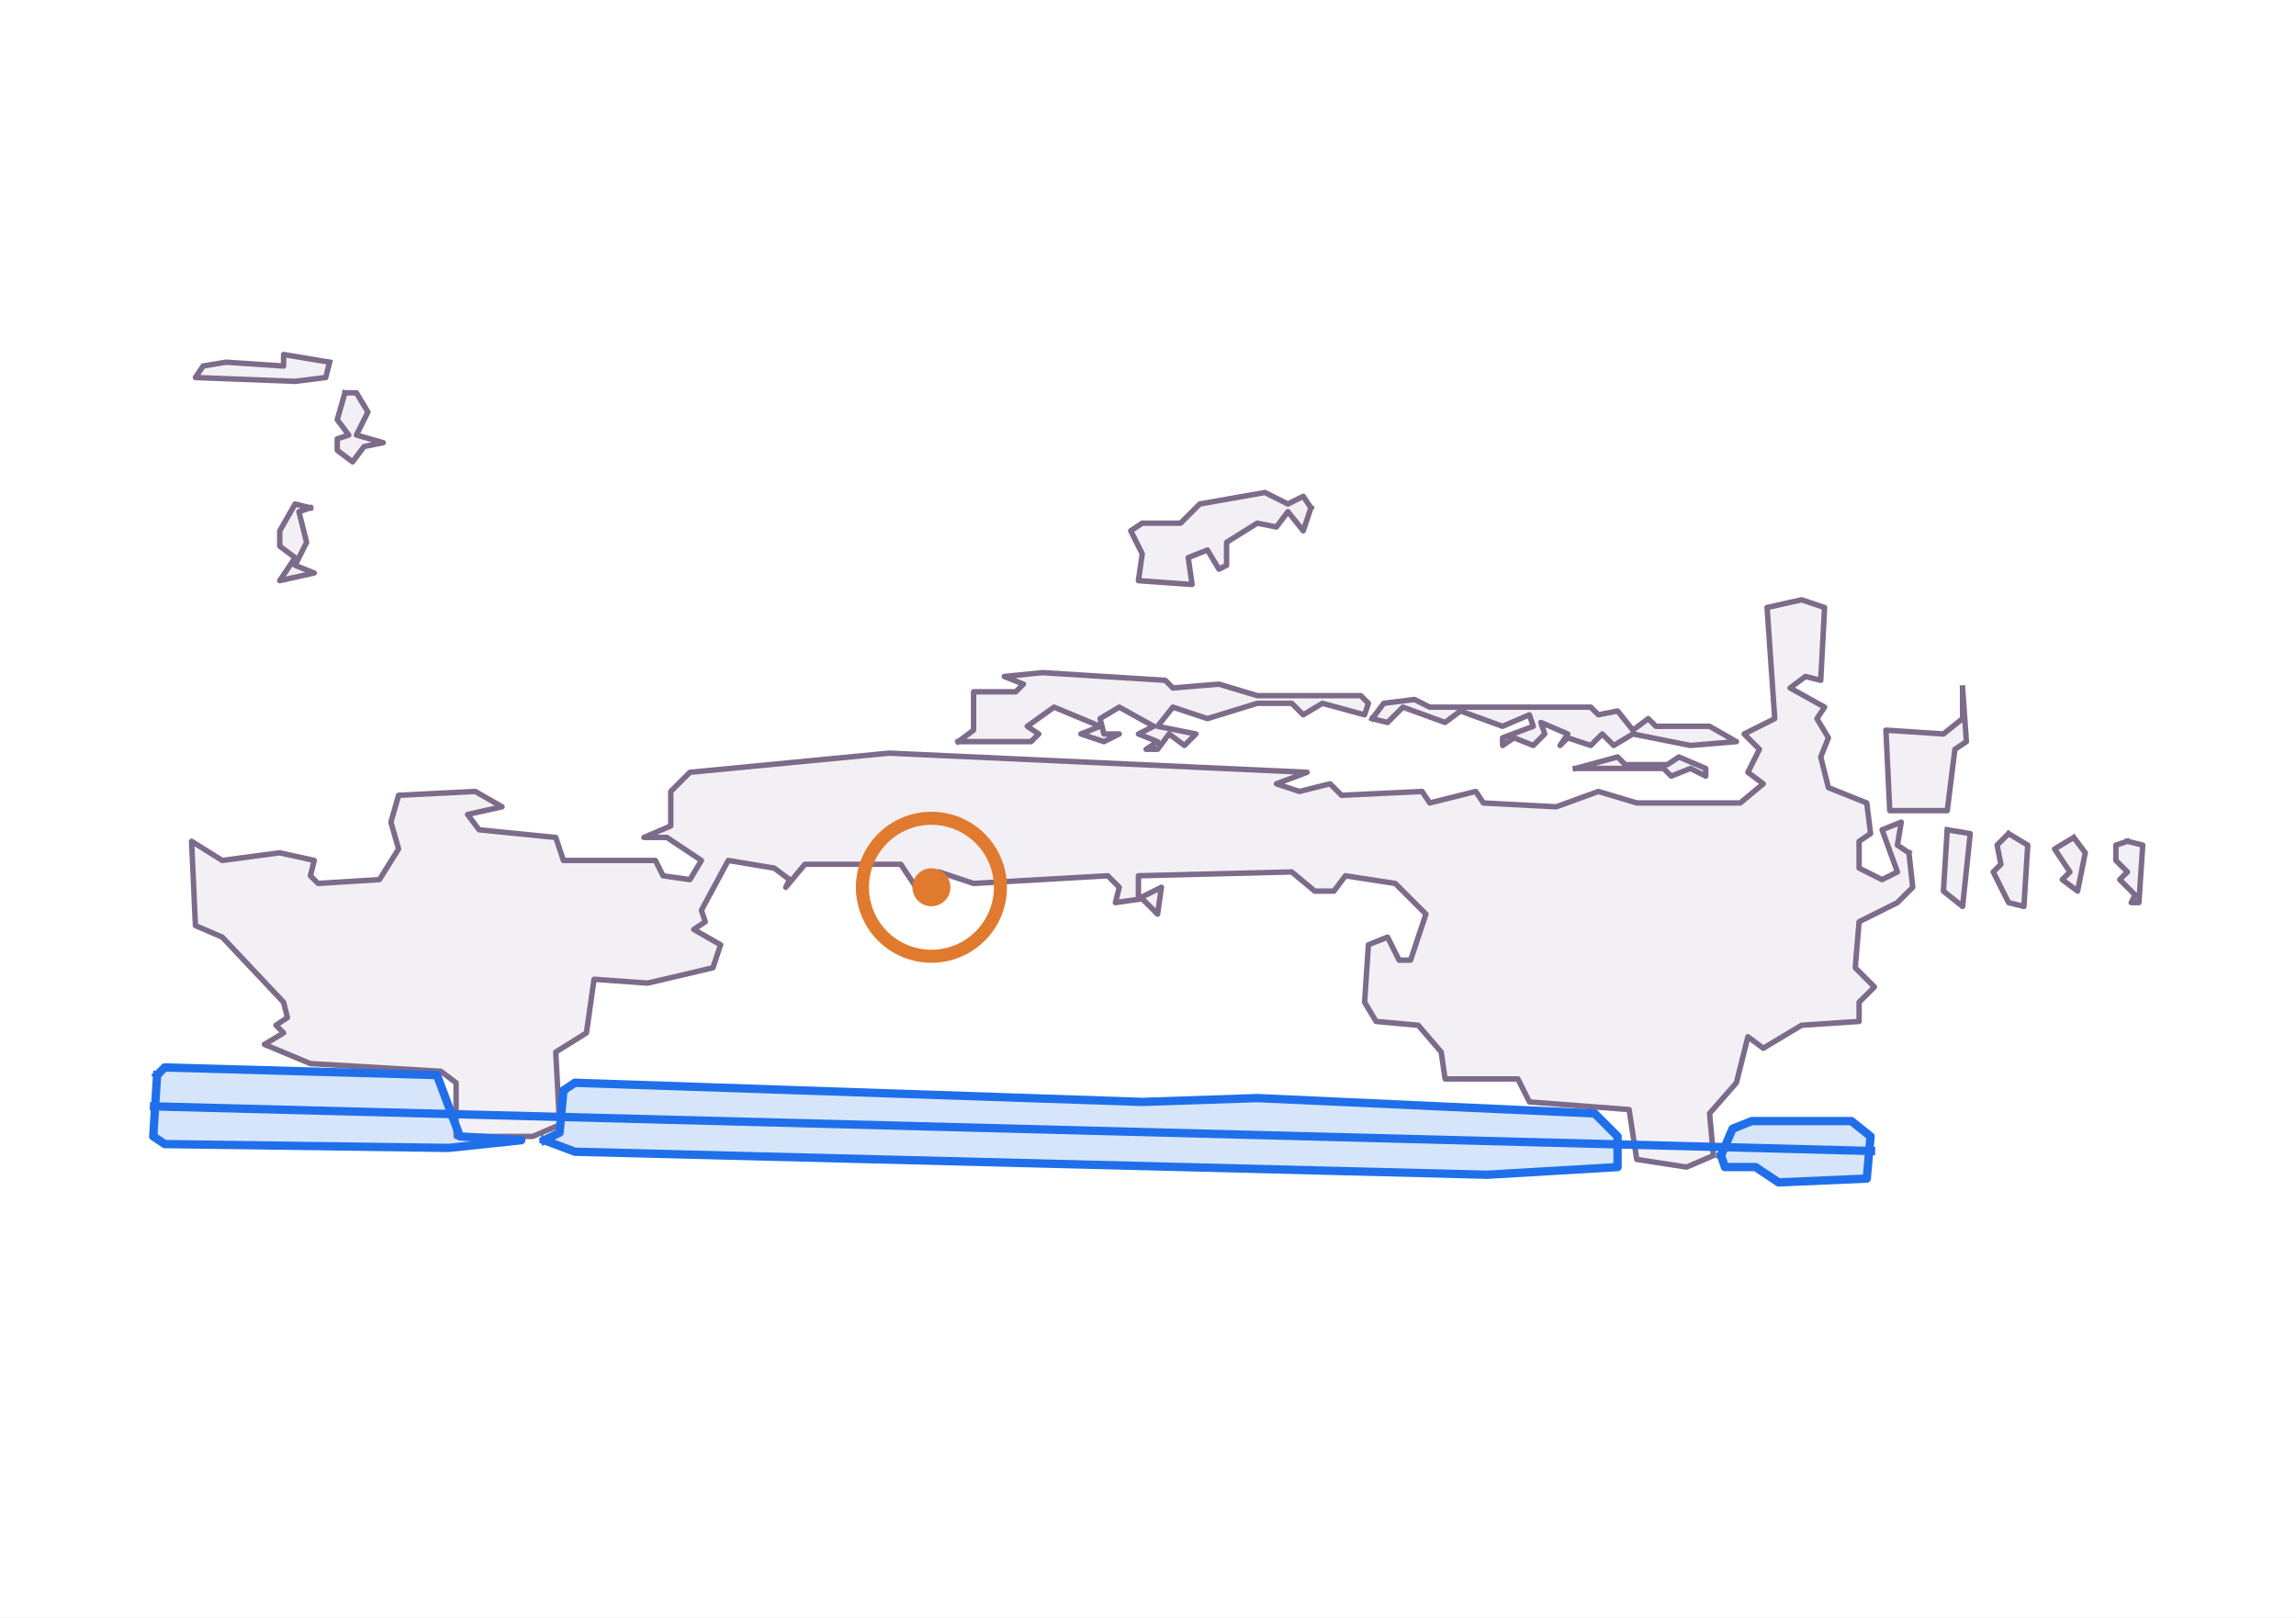
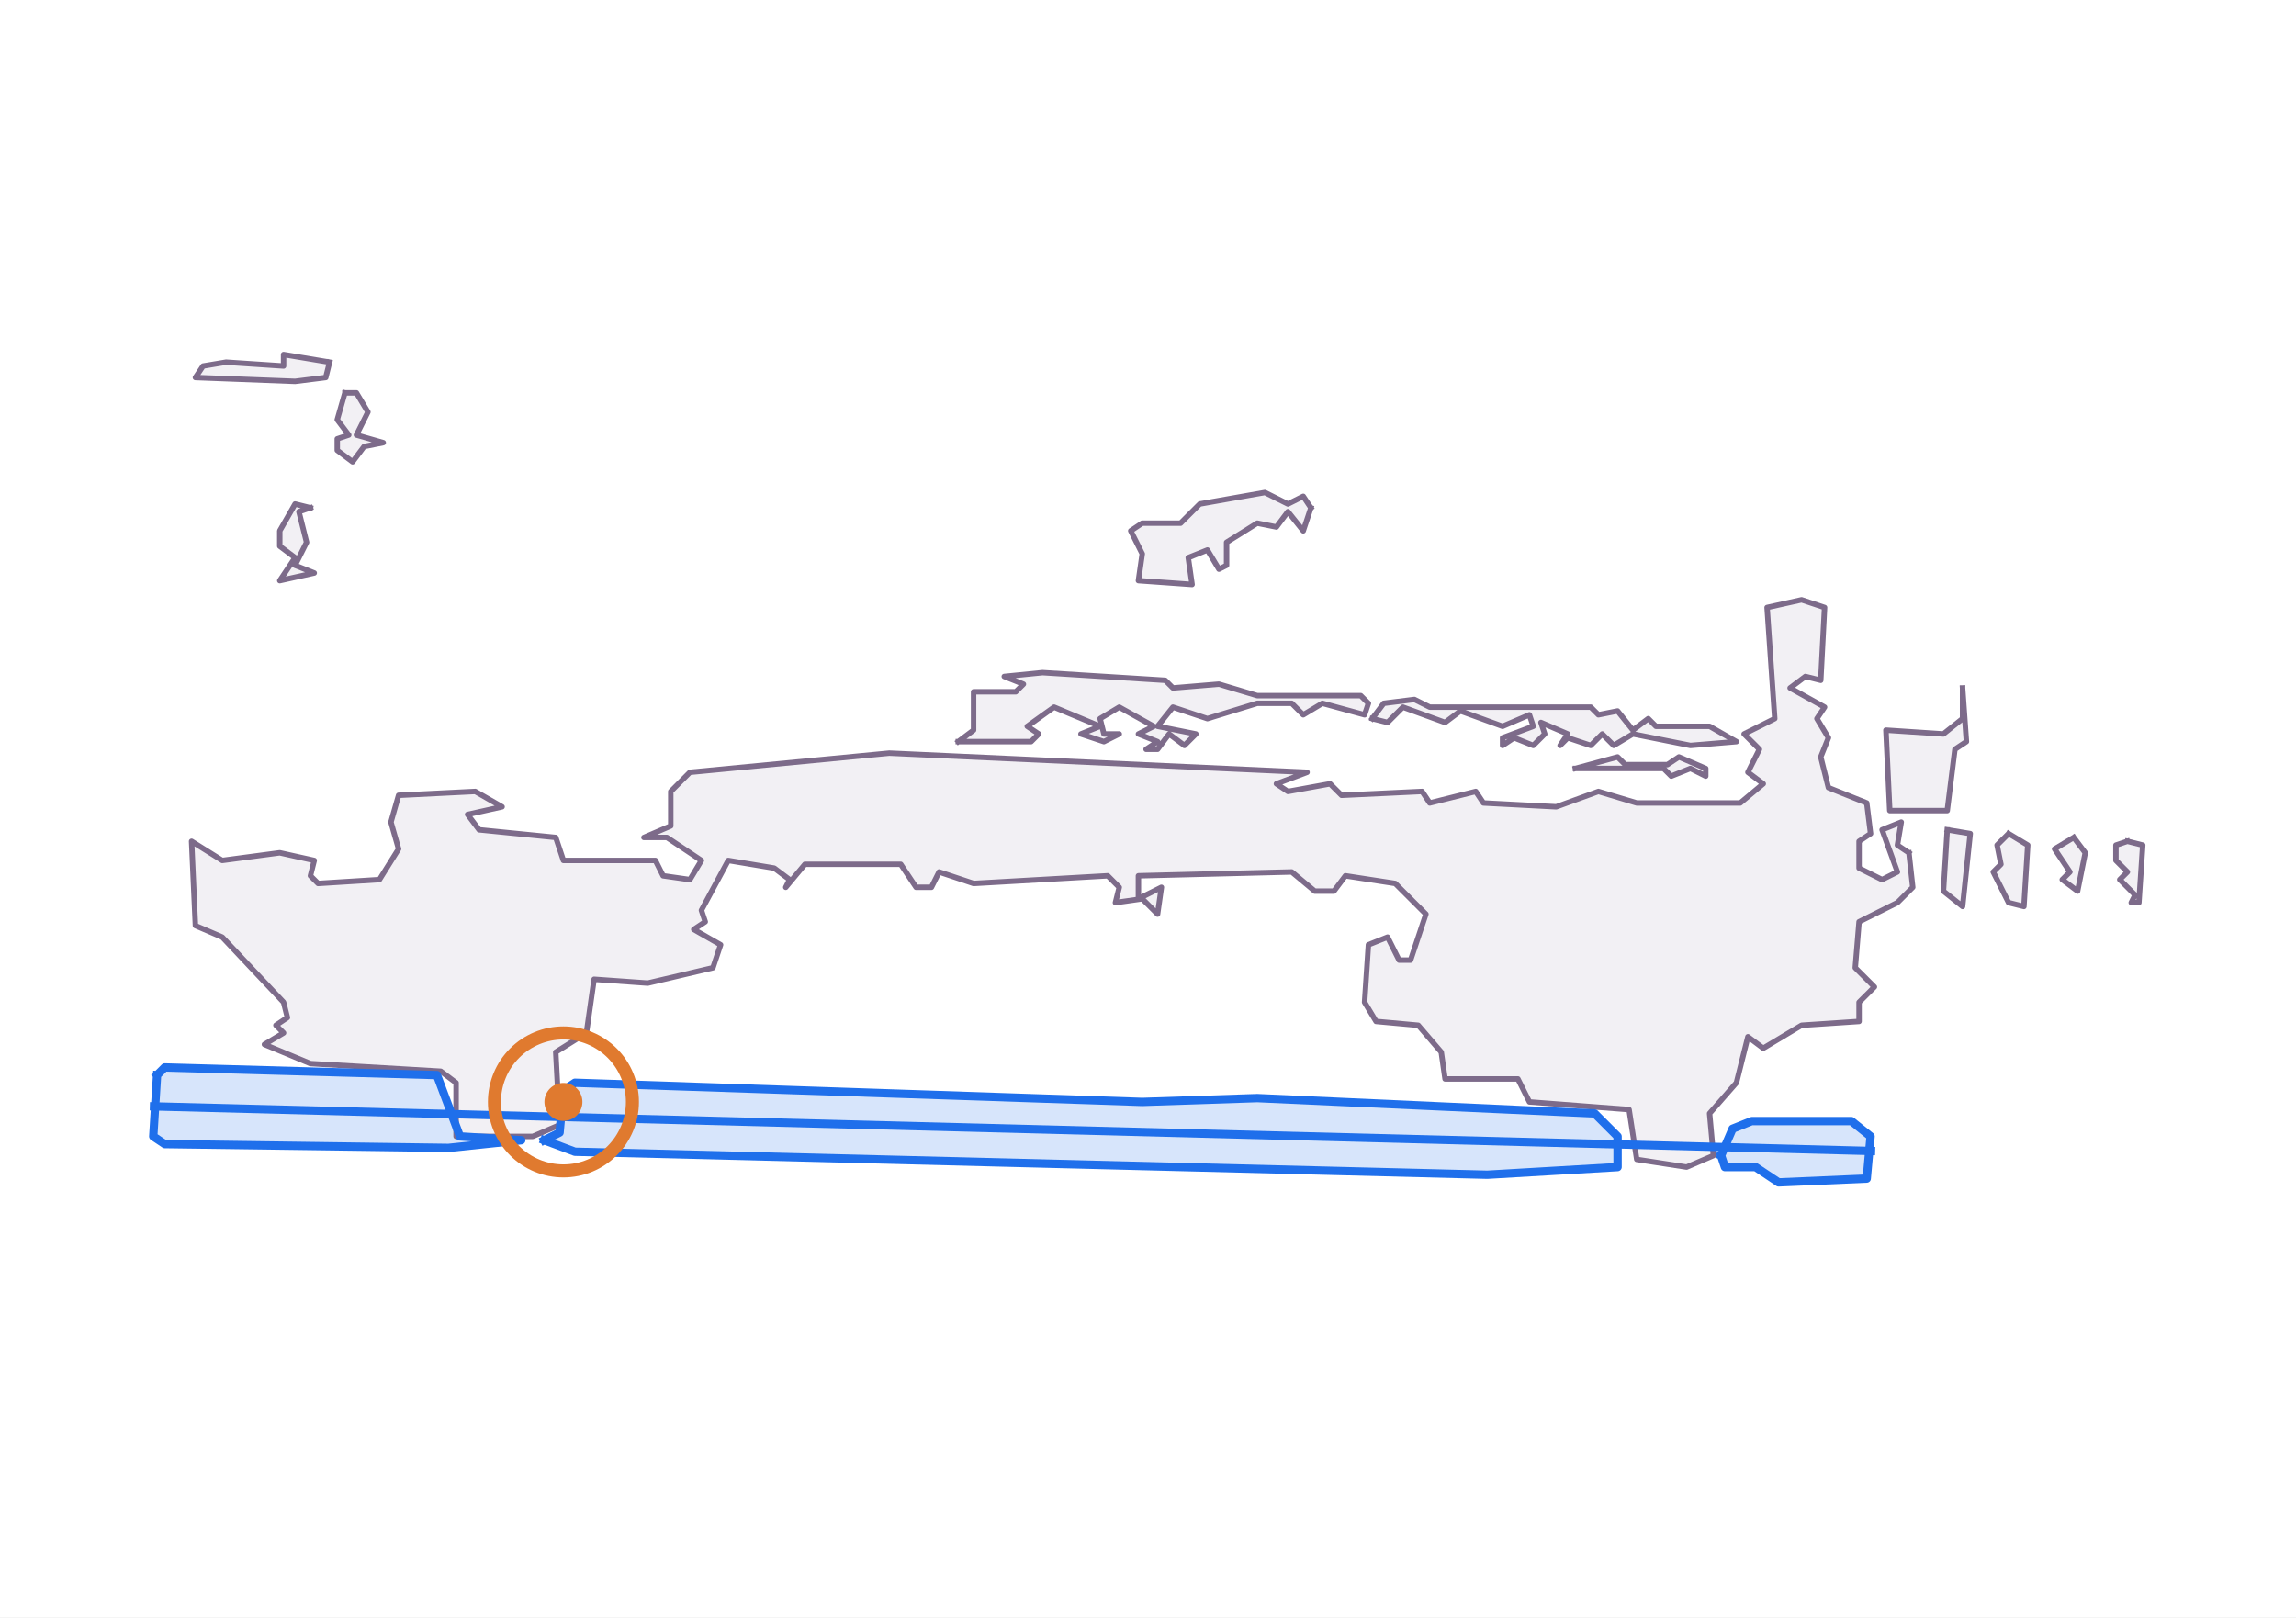
<svg xmlns="http://www.w3.org/2000/svg" xmlns:xlink="http://www.w3.org/1999/xlink" width="316.8pt" height="223.2pt" viewBox="0 0 316.8 223.2" version="1.1">
  <defs>
    <style type="text/css">*{stroke-linejoin: round; stroke-linecap: butt}</style>
  </defs>
  <g id="figure_1">
    <g id="patch_1">
      <path d="M 0 223.2  L 316.8 223.2  L 316.8 0  L 0 0  z " style="fill: #ffffff" />
    </g>
    <g id="axes_1">
      <g id="patch_2">
-         <path d="M 293.539 116.096  L 291.952 116.625  L 291.952 118.74  L 293.539 120.327  L 292.481 121.385  L 294.596 123.501  L 294.068 124.558  L 295.125 124.558  L 295.654 116.625  z " clip-path="url(#pd8a7ab86b4)" style="fill: #7d6b8a; opacity: 0.1" />
+         <path d="M 293.539 116.096  L 291.952 116.625  L 291.952 118.74  L 293.539 120.327  L 292.481 121.385  L 294.596 123.501  L 294.068 124.558  L 295.125 124.558  L 295.654 116.625  z " clip-path="url(#p46eadb1107)" style="fill: #7d6b8a; opacity: 0.1" />
      </g>
      <g id="patch_3">
-         <path d="M 286.134 115.567  L 283.489 117.154  L 285.605 120.327  L 284.547 121.385  L 286.663 122.972  L 287.721 117.683  z " clip-path="url(#pd8a7ab86b4)" style="fill: #7d6b8a; opacity: 0.1" />
+         <path d="M 286.134 115.567  L 283.489 117.154  L 285.605 120.327  L 284.547 121.385  L 286.663 122.972  L 287.721 117.683  z " clip-path="url(#p46eadb1107)" style="fill: #7d6b8a; opacity: 0.1" />
      </g>
      <g id="patch_4">
-         <path d="M 277.142 115.038  L 275.555 116.625  L 276.084 119.269  L 275.026 120.327  L 277.142 124.558  L 279.258 125.087  L 279.787 116.625  z " clip-path="url(#pd8a7ab86b4)" style="fill: #7d6b8a; opacity: 0.1" />
+         <path d="M 277.142 115.038  L 275.555 116.625  L 276.084 119.269  L 275.026 120.327  L 277.142 124.558  L 279.258 125.087  L 279.787 116.625  z " clip-path="url(#p46eadb1107)" style="fill: #7d6b8a; opacity: 0.1" />
      </g>
      <g id="patch_5">
-         <path d="M 268.679 114.509  L 268.151 122.972  L 270.795 125.087  L 271.853 115.038  z " clip-path="url(#pd8a7ab86b4)" style="fill: #7d6b8a; opacity: 0.1" />
+         <path d="M 268.679 114.509  L 268.151 122.972  L 270.795 125.087  L 271.853 115.038  z " clip-path="url(#p46eadb1107)" style="fill: #7d6b8a; opacity: 0.1" />
      </g>
      <g id="patch_6">
-         <path d="M 217.374 106.046  L 229.54 106.046  L 230.597 107.104  L 233.242 106.046  L 235.358 107.104  L 235.358 106.046  L 231.655 104.46  L 230.068 105.517  L 224.25 105.517  L 223.192 104.46  z " clip-path="url(#pd8a7ab86b4)" style="fill: #7d6b8a; opacity: 0.1" />
+         <path d="M 217.374 106.046  L 229.54 106.046  L 230.597 107.104  L 233.242 106.046  L 235.358 107.104  L 235.358 106.046  L 231.655 104.46  L 230.068 105.517  L 224.25 105.517  L 223.192 104.46  z " clip-path="url(#p46eadb1107)" style="fill: #7d6b8a; opacity: 0.1" />
      </g>
      <g id="patch_7">
-         <path d="M 189.342 99.17  L 191.457 99.699  L 193.573 97.584  L 199.391 99.699  L 201.507 98.113  L 207.325 100.228  L 211.027 98.642  L 211.556 100.228  L 207.325 101.815  L 207.325 102.873  L 208.912 101.815  L 211.556 102.873  L 213.143 101.286  L 212.614 99.699  L 216.317 101.286  L 215.259 102.873  L 216.317 101.815  L 219.49 102.873  L 221.077 101.286  L 222.664 102.873  L 225.308 101.286  L 233.242 102.873  L 239.589 102.344  L 235.887 100.228  L 228.482 100.228  L 227.424 99.17  L 225.308 100.757  L 223.192 98.113  L 220.548 98.642  L 219.49 97.584  L 197.275 97.584  L 195.16 96.526  L 190.928 97.055  z " clip-path="url(#pd8a7ab86b4)" style="fill: #7d6b8a; opacity: 0.1" />
+         <path d="M 189.342 99.17  L 191.457 99.699  L 193.573 97.584  L 199.391 99.699  L 201.507 98.113  L 207.325 100.228  L 211.027 98.642  L 211.556 100.228  L 207.325 101.815  L 207.325 102.873  L 208.912 101.815  L 211.556 102.873  L 213.143 101.286  L 212.614 99.699  L 216.317 101.286  L 215.259 102.873  L 216.317 101.815  L 219.49 102.873  L 221.077 101.286  L 222.664 102.873  L 225.308 101.286  L 233.242 102.873  L 239.589 102.344  L 235.887 100.228  L 228.482 100.228  L 227.424 99.17  L 225.308 100.757  L 223.192 98.113  L 220.548 98.642  L 219.49 97.584  L 197.275 97.584  L 195.16 96.526  L 190.928 97.055  z " clip-path="url(#p46eadb1107)" style="fill: #7d6b8a; opacity: 0.1" />
      </g>
      <g id="patch_8">
-         <path d="M 270.795 94.939  L 270.795 99.17  L 268.151 101.286  L 260.217 100.757  L 260.746 111.864  L 268.679 111.864  L 269.737 103.402  L 271.324 102.344  z " clip-path="url(#pd8a7ab86b4)" style="fill: #7d6b8a; opacity: 0.1" />
+         <path d="M 270.795 94.939  L 270.795 99.17  L 268.151 101.286  L 260.217 100.757  L 260.746 111.864  L 268.679 111.864  L 269.737 103.402  L 271.324 102.344  z " clip-path="url(#p46eadb1107)" style="fill: #7d6b8a; opacity: 0.1" />
      </g>
      <g id="patch_9">
-         <path d="M 132.219 102.344  L 142.268 102.344  L 143.326 101.286  L 141.739 100.228  L 145.442 97.584  L 151.789 100.228  L 149.144 101.286  L 152.317 102.344  L 154.433 101.286  L 152.317 101.286  L 151.789 99.17  L 154.433 97.584  L 159.193 100.228  L 157.078 101.286  L 159.722 102.344  L 158.136 103.402  L 159.722 103.402  L 161.309 101.286  L 163.425 102.873  L 165.011 101.286  L 159.722 100.228  L 161.838 97.584  L 166.598 99.17  L 173.474 97.055  L 178.234 97.055  L 179.821 98.642  L 182.466 97.055  L 188.284 98.642  L 188.813 97.055  L 187.755 95.997  L 173.474 95.997  L 168.185 94.41  L 161.838 94.939  L 160.78 93.881  L 143.855 92.823  L 138.566 93.352  L 141.21 94.41  L 140.152 95.468  L 134.334 95.468  L 134.334 100.757  z " clip-path="url(#pd8a7ab86b4)" style="fill: #7d6b8a; opacity: 0.1" />
+         <path d="M 132.219 102.344  L 142.268 102.344  L 143.326 101.286  L 141.739 100.228  L 145.442 97.584  L 151.789 100.228  L 149.144 101.286  L 152.317 102.344  L 154.433 101.286  L 152.317 101.286  L 151.789 99.17  L 154.433 97.584  L 159.193 100.228  L 157.078 101.286  L 159.722 102.344  L 158.136 103.402  L 159.722 103.402  L 161.309 101.286  L 163.425 102.873  L 165.011 101.286  L 159.722 100.228  L 161.838 97.584  L 166.598 99.17  L 173.474 97.055  L 178.234 97.055  L 179.821 98.642  L 182.466 97.055  L 188.284 98.642  L 188.813 97.055  L 187.755 95.997  L 173.474 95.997  L 168.185 94.41  L 161.838 94.939  L 160.78 93.881  L 143.855 92.823  L 138.566 93.352  L 141.21 94.41  L 140.152 95.468  L 134.334 95.468  L 134.334 100.757  z " clip-path="url(#p46eadb1107)" style="fill: #7d6b8a; opacity: 0.1" />
      </g>
      <g id="patch_10">
-         <path d="M 263.39 117.683  L 261.804 116.625  L 262.332 113.451  L 259.688 114.509  L 261.804 120.327  L 259.688 121.385  L 256.514 119.798  L 256.514 116.096  L 258.101 115.038  L 257.572 110.807  L 252.283 108.691  L 251.225 104.46  L 252.283 101.815  L 250.696 99.17  L 251.754 97.584  L 246.994 94.939  L 249.109 93.352  L 251.225 93.881  L 251.754 83.832  L 248.581 82.774  L 243.82 83.832  L 244.878 99.17  L 240.647 101.286  L 242.762 103.402  L 241.176 106.575  L 243.291 108.162  L 240.118 110.807  L 225.837 110.807  L 220.548 109.22  L 214.73 111.336  L 204.68 110.807  L 203.623 109.22  L 197.275 110.807  L 196.218 109.22  L 185.11 109.749  L 183.524 108.162  L 179.292 109.22  L 176.119 108.162  L 180.35 106.575  L 122.698 103.931  L 95.194 106.575  L 92.55 109.22  L 92.55 113.98  L 88.847 115.567  L 92.021 115.567  L 96.781 118.74  L 95.194 121.385  L 91.492 120.856  L 90.434 118.74  L 77.74 118.74  L 76.682 115.567  L 66.104 114.509  L 64.517 112.393  L 69.277 111.336  L 65.575 109.22  L 54.996 109.749  L 53.939 113.451  L 54.996 117.154  L 52.352 121.385  L 43.889 121.914  L 42.831 120.856  L 43.36 118.74  L 38.6 117.683  L 30.666 118.74  L 26.435 116.096  L 26.964 127.732  L 30.666 129.319  L 39.129 138.31  L 39.658 140.426  L 38.071 141.484  L 39.129 142.542  L 36.484 144.128  L 42.831 146.773  L 60.815 147.831  L 62.93 149.418  L 62.93 156.823  L 73.509 156.823  L 77.211 155.236  L 76.682 145.186  L 80.913 142.542  L 81.971 135.137  L 89.376 135.666  L 98.368 133.55  L 99.426 130.377  L 95.723 128.261  L 97.31 127.203  L 96.781 125.616  L 100.483 118.74  L 106.83 119.798  L 108.946 121.385  L 108.417 122.443  L 111.062 119.269  L 124.285 119.269  L 126.4 122.443  L 128.516 122.443  L 129.574 120.327  L 134.334 121.914  L 152.846 120.856  L 154.433 122.443  L 153.904 124.558  L 157.607 124.03  L 159.722 126.145  L 160.251 122.443  L 157.078 124.03  L 157.078 120.856  L 178.234 120.327  L 181.408 122.972  L 184.053 122.972  L 185.639 120.856  L 192.515 121.914  L 196.747 126.145  L 194.631 132.492  L 193.044 132.492  L 191.457 129.319  L 188.813 130.377  L 188.284 138.31  L 189.871 140.955  L 195.689 141.484  L 198.862 145.186  L 199.391 148.889  L 209.441 148.889  L 211.027 152.062  L 224.779 153.12  L 225.837 159.996  L 232.713 161.054  L 236.415 159.467  L 235.887 153.649  L 239.589 149.418  L 241.176 143.071  L 243.291 144.657  L 248.581 141.484  L 256.514 140.955  L 256.514 138.31  L 258.63 136.195  L 255.985 133.55  L 256.514 127.203  L 261.804 124.558  L 263.919 122.443  z " clip-path="url(#pd8a7ab86b4)" style="fill: #7d6b8a; opacity: 0.1" />
+         <path d="M 263.39 117.683  L 261.804 116.625  L 262.332 113.451  L 259.688 114.509  L 261.804 120.327  L 259.688 121.385  L 256.514 119.798  L 256.514 116.096  L 258.101 115.038  L 257.572 110.807  L 252.283 108.691  L 251.225 104.46  L 252.283 101.815  L 250.696 99.17  L 251.754 97.584  L 246.994 94.939  L 249.109 93.352  L 251.225 93.881  L 251.754 83.832  L 248.581 82.774  L 243.82 83.832  L 244.878 99.17  L 240.647 101.286  L 242.762 103.402  L 241.176 106.575  L 243.291 108.162  L 240.118 110.807  L 225.837 110.807  L 220.548 109.22  L 214.73 111.336  L 204.68 110.807  L 203.623 109.22  L 197.275 110.807  L 196.218 109.22  L 185.11 109.749  L 183.524 108.162  L 177.706 109.22  L 176.119 108.162  L 180.35 106.575  L 122.698 103.931  L 95.194 106.575  L 92.55 109.22  L 92.55 113.98  L 88.847 115.567  L 92.021 115.567  L 96.781 118.74  L 95.194 121.385  L 91.492 120.856  L 90.434 118.74  L 77.74 118.74  L 76.682 115.567  L 66.104 114.509  L 64.517 112.393  L 69.277 111.336  L 65.575 109.22  L 54.996 109.749  L 53.939 113.451  L 54.996 117.154  L 52.352 121.385  L 43.889 121.914  L 42.831 120.856  L 43.36 118.74  L 38.6 117.683  L 30.666 118.74  L 26.435 116.096  L 26.964 127.732  L 30.666 129.319  L 39.129 138.31  L 39.658 140.426  L 38.071 141.484  L 39.129 142.542  L 36.484 144.128  L 42.831 146.773  L 60.815 147.831  L 62.93 149.418  L 62.93 156.823  L 73.509 156.823  L 77.211 155.236  L 76.682 145.186  L 80.913 142.542  L 81.971 135.137  L 89.376 135.666  L 98.368 133.55  L 99.426 130.377  L 95.723 128.261  L 97.31 127.203  L 96.781 125.616  L 100.483 118.74  L 106.83 119.798  L 108.946 121.385  L 108.417 122.443  L 111.062 119.269  L 124.285 119.269  L 126.4 122.443  L 128.516 122.443  L 129.574 120.327  L 134.334 121.914  L 152.846 120.856  L 154.433 122.443  L 153.904 124.558  L 157.607 124.03  L 159.722 126.145  L 160.251 122.443  L 157.078 124.03  L 157.078 120.856  L 178.234 120.327  L 181.408 122.972  L 184.053 122.972  L 185.639 120.856  L 192.515 121.914  L 196.747 126.145  L 194.631 132.492  L 193.044 132.492  L 191.457 129.319  L 188.813 130.377  L 188.284 138.31  L 189.871 140.955  L 195.689 141.484  L 198.862 145.186  L 199.391 148.889  L 209.441 148.889  L 211.027 152.062  L 224.779 153.12  L 225.837 159.996  L 232.713 161.054  L 236.415 159.467  L 235.887 153.649  L 239.589 149.418  L 241.176 143.071  L 243.291 144.657  L 248.581 141.484  L 256.514 140.955  L 256.514 138.31  L 258.63 136.195  L 255.985 133.55  L 256.514 127.203  L 261.804 124.558  L 263.919 122.443  z " clip-path="url(#p46eadb1107)" style="fill: #7d6b8a; opacity: 0.1" />
      </g>
      <g id="patch_11">
-         <path d="M 42.831 70.08  L 40.716 69.551  L 38.6 73.253  L 38.6 75.369  L 40.716 76.956  L 38.6 80.129  L 43.36 79.072  L 40.716 78.014  L 42.302 74.84  L 41.245 70.609  z " clip-path="url(#pd8a7ab86b4)" style="fill: #7d6b8a; opacity: 0.1" />
+         <path d="M 42.831 70.08  L 40.716 69.551  L 38.6 73.253  L 38.6 75.369  L 40.716 76.956  L 38.6 80.129  L 43.36 79.072  L 40.716 78.014  L 42.302 74.84  L 41.245 70.609  z " clip-path="url(#p46eadb1107)" style="fill: #7d6b8a; opacity: 0.1" />
      </g>
      <g id="patch_12">
-         <path d="M 180.879 70.08  L 179.821 68.493  L 177.706 69.551  L 174.532 67.964  L 165.54 69.551  L 162.896 72.196  L 157.607 72.196  L 156.02 73.253  L 157.607 76.427  L 157.078 80.129  L 164.483 80.658  L 163.954 76.956  L 166.598 75.898  L 168.185 78.543  L 169.243 78.014  L 169.243 74.84  L 173.474 72.196  L 176.119 72.725  L 177.706 70.609  L 179.821 73.253  z " clip-path="url(#pd8a7ab86b4)" style="fill: #7d6b8a; opacity: 0.1" />
+         <path d="M 180.879 70.08  L 179.821 68.493  L 177.706 69.551  L 174.532 67.964  L 165.54 69.551  L 162.896 72.196  L 157.607 72.196  L 156.02 73.253  L 157.607 76.427  L 157.078 80.129  L 164.483 80.658  L 163.954 76.956  L 166.598 75.898  L 168.185 78.543  L 169.243 78.014  L 169.243 74.84  L 173.474 72.196  L 176.119 72.725  L 177.706 70.609  L 179.821 73.253  z " clip-path="url(#p46eadb1107)" style="fill: #7d6b8a; opacity: 0.1" />
      </g>
      <g id="patch_13">
-         <path d="M 47.592 54.212  L 46.534 57.915  L 48.121 60.03  L 46.534 60.559  L 46.534 62.146  L 48.649 63.733  L 50.236 61.617  L 52.881 61.088  L 49.178 60.03  L 50.765 56.857  L 49.178 54.212  z " clip-path="url(#pd8a7ab86b4)" style="fill: #7d6b8a; opacity: 0.1" />
+         <path d="M 47.592 54.212  L 46.534 57.915  L 48.121 60.03  L 46.534 60.559  L 46.534 62.146  L 48.649 63.733  L 50.236 61.617  L 52.881 61.088  L 49.178 60.03  L 50.765 56.857  L 49.178 54.212  z " clip-path="url(#p46eadb1107)" style="fill: #7d6b8a; opacity: 0.1" />
      </g>
      <g id="patch_14">
-         <path d="M 45.476 49.981  L 39.129 48.923  L 39.129 50.51  L 31.195 49.981  L 28.022 50.51  L 26.964 52.097  L 40.716 52.626  L 44.947 52.097  z " clip-path="url(#pd8a7ab86b4)" style="fill: #7d6b8a; opacity: 0.1" />
+         <path d="M 45.476 49.981  L 39.129 48.923  L 39.129 50.51  L 31.195 49.981  L 28.022 50.51  L 26.964 52.097  L 40.716 52.626  L 44.947 52.097  z " clip-path="url(#p46eadb1107)" style="fill: #7d6b8a; opacity: 0.1" />
      </g>
      <g id="patch_15">
-         <path d="M 237.473 159.467  L 238.002 161.054  L 242.234 161.054  L 245.407 163.17  L 257.572 162.641  L 258.101 156.823  L 255.457 154.707  L 241.705 154.707  L 239.06 155.765  z " clip-path="url(#pd8a7ab86b4)" style="fill: #1f6feb; opacity: 0.18" />
+         <path d="M 237.473 159.467  L 238.002 161.054  L 242.234 161.054  L 245.407 163.17  L 257.572 162.641  L 258.101 156.823  L 255.457 154.707  L 241.705 154.707  L 239.06 155.765  z " clip-path="url(#p46eadb1107)" style="fill: #1f6feb; opacity: 0.18" />
      </g>
      <g id="patch_16">
-         <path d="M 75.095 157.351  L 79.327 158.938  L 205.209 162.112  L 223.192 161.054  L 223.192 156.823  L 220.019 153.649  L 173.474 151.533  L 157.607 152.062  L 79.327 149.418  L 77.74 150.475  L 77.211 156.294  z " clip-path="url(#pd8a7ab86b4)" style="fill: #1f6feb; opacity: 0.18" />
+         <path d="M 75.095 157.351  L 79.327 158.938  L 205.209 162.112  L 223.192 161.054  L 223.192 156.823  L 220.019 153.649  L 173.474 151.533  L 157.607 152.062  L 79.327 149.418  L 77.74 150.475  L 77.211 156.294  z " clip-path="url(#p46eadb1107)" style="fill: #1f6feb; opacity: 0.18" />
      </g>
      <g id="patch_17">
-         <path d="M 21.675 148.36  L 21.146 156.823  L 22.732 157.88  L 61.872 158.409  L 71.922 157.351  L 63.459 156.823  L 60.286 148.36  L 22.732 147.302  z " clip-path="url(#pd8a7ab86b4)" style="fill: #1f6feb; opacity: 0.18" />
+         <path d="M 21.675 148.36  L 21.146 156.823  L 22.732 157.88  L 61.872 158.409  L 71.922 157.351  L 63.459 156.823  L 60.286 148.36  L 22.732 147.302  z " clip-path="url(#p46eadb1107)" style="fill: #1f6feb; opacity: 0.18" />
      </g>
      <g id="line2d_1">
-         <path d="M 293.539 116.096  L 291.952 116.625  L 291.952 118.74  L 293.539 120.327  L 292.481 121.385  L 294.596 123.501  L 294.068 124.558  L 295.125 124.558  L 295.654 116.625  L 293.539 116.096  " clip-path="url(#pd8a7ab86b4)" style="fill: none; stroke: #7d6b8a; stroke-width: 0.75; stroke-linecap: square" />
+         <path d="M 293.539 116.096  L 291.952 116.625  L 291.952 118.74  L 293.539 120.327  L 292.481 121.385  L 294.596 123.501  L 294.068 124.558  L 295.125 124.558  L 295.654 116.625  L 293.539 116.096  " clip-path="url(#p46eadb1107)" style="fill: none; stroke: #7d6b8a; stroke-width: 0.75; stroke-linecap: square" />
      </g>
      <g id="line2d_2">
-         <path d="M 286.134 115.567  L 283.489 117.154  L 285.605 120.327  L 284.547 121.385  L 286.663 122.972  L 287.721 117.683  L 286.134 115.567  " clip-path="url(#pd8a7ab86b4)" style="fill: none; stroke: #7d6b8a; stroke-width: 0.75; stroke-linecap: square" />
+         <path d="M 286.134 115.567  L 283.489 117.154  L 285.605 120.327  L 284.547 121.385  L 286.663 122.972  L 287.721 117.683  L 286.134 115.567  " clip-path="url(#p46eadb1107)" style="fill: none; stroke: #7d6b8a; stroke-width: 0.75; stroke-linecap: square" />
      </g>
      <g id="line2d_3">
-         <path d="M 277.142 115.038  L 275.555 116.625  L 276.084 119.269  L 275.026 120.327  L 277.142 124.558  L 279.258 125.087  L 279.787 116.625  L 277.142 115.038  " clip-path="url(#pd8a7ab86b4)" style="fill: none; stroke: #7d6b8a; stroke-width: 0.75; stroke-linecap: square" />
+         <path d="M 277.142 115.038  L 275.555 116.625  L 276.084 119.269  L 275.026 120.327  L 277.142 124.558  L 279.258 125.087  L 279.787 116.625  L 277.142 115.038  " clip-path="url(#p46eadb1107)" style="fill: none; stroke: #7d6b8a; stroke-width: 0.75; stroke-linecap: square" />
      </g>
      <g id="line2d_4">
-         <path d="M 268.679 114.509  L 268.151 122.972  L 270.795 125.087  L 271.853 115.038  L 268.679 114.509  " clip-path="url(#pd8a7ab86b4)" style="fill: none; stroke: #7d6b8a; stroke-width: 0.75; stroke-linecap: square" />
+         <path d="M 268.679 114.509  L 268.151 122.972  L 270.795 125.087  L 271.853 115.038  L 268.679 114.509  " clip-path="url(#p46eadb1107)" style="fill: none; stroke: #7d6b8a; stroke-width: 0.75; stroke-linecap: square" />
      </g>
      <g id="line2d_5">
-         <path d="M 217.374 106.046  L 229.54 106.046  L 230.597 107.104  L 233.242 106.046  L 235.358 107.104  L 235.358 106.046  L 231.655 104.46  L 230.068 105.517  L 224.25 105.517  L 223.192 104.46  L 217.374 106.046  " clip-path="url(#pd8a7ab86b4)" style="fill: none; stroke: #7d6b8a; stroke-width: 0.75; stroke-linecap: square" />
+         <path d="M 217.374 106.046  L 229.54 106.046  L 230.597 107.104  L 233.242 106.046  L 235.358 107.104  L 235.358 106.046  L 231.655 104.46  L 230.068 105.517  L 224.25 105.517  L 223.192 104.46  L 217.374 106.046  " clip-path="url(#p46eadb1107)" style="fill: none; stroke: #7d6b8a; stroke-width: 0.75; stroke-linecap: square" />
      </g>
      <g id="line2d_6">
-         <path d="M 189.342 99.17  L 191.457 99.699  L 193.573 97.584  L 199.391 99.699  L 201.507 98.113  L 207.325 100.228  L 211.027 98.642  L 211.556 100.228  L 207.325 101.815  L 207.325 102.873  L 208.912 101.815  L 211.556 102.873  L 213.143 101.286  L 212.614 99.699  L 216.317 101.286  L 215.259 102.873  L 216.317 101.815  L 219.49 102.873  L 221.077 101.286  L 222.664 102.873  L 225.308 101.286  L 233.242 102.873  L 239.589 102.344  L 235.887 100.228  L 228.482 100.228  L 227.424 99.17  L 225.308 100.757  L 223.192 98.113  L 220.548 98.642  L 219.49 97.584  L 197.275 97.584  L 195.16 96.526  L 190.928 97.055  L 189.342 99.17  " clip-path="url(#pd8a7ab86b4)" style="fill: none; stroke: #7d6b8a; stroke-width: 0.75; stroke-linecap: square" />
+         <path d="M 189.342 99.17  L 191.457 99.699  L 193.573 97.584  L 199.391 99.699  L 201.507 98.113  L 207.325 100.228  L 211.027 98.642  L 211.556 100.228  L 207.325 101.815  L 207.325 102.873  L 208.912 101.815  L 211.556 102.873  L 213.143 101.286  L 212.614 99.699  L 216.317 101.286  L 215.259 102.873  L 216.317 101.815  L 219.49 102.873  L 221.077 101.286  L 222.664 102.873  L 225.308 101.286  L 233.242 102.873  L 239.589 102.344  L 235.887 100.228  L 228.482 100.228  L 227.424 99.17  L 225.308 100.757  L 223.192 98.113  L 220.548 98.642  L 219.49 97.584  L 197.275 97.584  L 195.16 96.526  L 190.928 97.055  L 189.342 99.17  " clip-path="url(#p46eadb1107)" style="fill: none; stroke: #7d6b8a; stroke-width: 0.75; stroke-linecap: square" />
      </g>
      <g id="line2d_7">
-         <path d="M 270.795 94.939  L 270.795 99.17  L 268.151 101.286  L 260.217 100.757  L 260.746 111.864  L 268.679 111.864  L 269.737 103.402  L 271.324 102.344  L 270.795 94.939  " clip-path="url(#pd8a7ab86b4)" style="fill: none; stroke: #7d6b8a; stroke-width: 0.75; stroke-linecap: square" />
+         <path d="M 270.795 94.939  L 270.795 99.17  L 268.151 101.286  L 260.217 100.757  L 260.746 111.864  L 268.679 111.864  L 269.737 103.402  L 271.324 102.344  L 270.795 94.939  " clip-path="url(#p46eadb1107)" style="fill: none; stroke: #7d6b8a; stroke-width: 0.75; stroke-linecap: square" />
      </g>
      <g id="line2d_8">
-         <path d="M 132.219 102.344  L 142.268 102.344  L 143.326 101.286  L 141.739 100.228  L 145.442 97.584  L 151.789 100.228  L 149.144 101.286  L 152.317 102.344  L 154.433 101.286  L 152.317 101.286  L 151.789 99.17  L 154.433 97.584  L 159.193 100.228  L 157.078 101.286  L 159.722 102.344  L 158.136 103.402  L 159.722 103.402  L 161.309 101.286  L 163.425 102.873  L 165.011 101.286  L 159.722 100.228  L 161.838 97.584  L 166.598 99.17  L 173.474 97.055  L 178.234 97.055  L 179.821 98.642  L 182.466 97.055  L 188.284 98.642  L 188.813 97.055  L 187.755 95.997  L 173.474 95.997  L 168.185 94.41  L 161.838 94.939  L 160.78 93.881  L 143.855 92.823  L 138.566 93.352  L 141.21 94.41  L 140.152 95.468  L 134.334 95.468  L 134.334 100.757  L 132.219 102.344  " clip-path="url(#pd8a7ab86b4)" style="fill: none; stroke: #7d6b8a; stroke-width: 0.75; stroke-linecap: square" />
+         <path d="M 132.219 102.344  L 142.268 102.344  L 143.326 101.286  L 141.739 100.228  L 145.442 97.584  L 151.789 100.228  L 149.144 101.286  L 152.317 102.344  L 154.433 101.286  L 152.317 101.286  L 151.789 99.17  L 154.433 97.584  L 159.193 100.228  L 157.078 101.286  L 159.722 102.344  L 158.136 103.402  L 159.722 103.402  L 161.309 101.286  L 163.425 102.873  L 165.011 101.286  L 159.722 100.228  L 161.838 97.584  L 166.598 99.17  L 173.474 97.055  L 178.234 97.055  L 179.821 98.642  L 182.466 97.055  L 188.284 98.642  L 188.813 97.055  L 187.755 95.997  L 173.474 95.997  L 168.185 94.41  L 161.838 94.939  L 160.78 93.881  L 143.855 92.823  L 138.566 93.352  L 141.21 94.41  L 140.152 95.468  L 134.334 95.468  L 134.334 100.757  L 132.219 102.344  " clip-path="url(#p46eadb1107)" style="fill: none; stroke: #7d6b8a; stroke-width: 0.75; stroke-linecap: square" />
      </g>
      <g id="line2d_9">
-         <path d="M 263.39 117.683  L 261.804 116.625  L 262.332 113.451  L 259.688 114.509  L 261.804 120.327  L 259.688 121.385  L 256.514 119.798  L 256.514 116.096  L 258.101 115.038  L 257.572 110.807  L 252.283 108.691  L 251.225 104.46  L 252.283 101.815  L 250.696 99.17  L 251.754 97.584  L 246.994 94.939  L 249.109 93.352  L 251.225 93.881  L 251.754 83.832  L 248.581 82.774  L 243.82 83.832  L 244.878 99.17  L 240.647 101.286  L 242.762 103.402  L 241.176 106.575  L 243.291 108.162  L 240.118 110.807  L 225.837 110.807  L 220.548 109.22  L 214.73 111.336  L 204.68 110.807  L 203.623 109.22  L 197.275 110.807  L 196.218 109.22  L 185.11 109.749  L 183.524 108.162  L 179.292 109.22  L 176.119 108.162  L 180.35 106.575  L 122.698 103.931  L 95.194 106.575  L 92.55 109.22  L 92.55 113.98  L 88.847 115.567  L 92.021 115.567  L 96.781 118.74  L 95.194 121.385  L 91.492 120.856  L 90.434 118.74  L 77.74 118.74  L 76.682 115.567  L 66.104 114.509  L 64.517 112.393  L 69.277 111.336  L 65.575 109.22  L 54.996 109.749  L 53.939 113.451  L 54.996 117.154  L 52.352 121.385  L 43.889 121.914  L 42.831 120.856  L 43.36 118.74  L 38.6 117.683  L 30.666 118.74  L 26.435 116.096  L 26.964 127.732  L 30.666 129.319  L 39.129 138.31  L 39.658 140.426  L 38.071 141.484  L 39.129 142.542  L 36.484 144.128  L 42.831 146.773  L 60.815 147.831  L 62.93 149.418  L 62.93 156.823  L 73.509 156.823  L 77.211 155.236  L 76.682 145.186  L 80.913 142.542  L 81.971 135.137  L 89.376 135.666  L 98.368 133.55  L 99.426 130.377  L 95.723 128.261  L 97.31 127.203  L 96.781 125.616  L 100.483 118.74  L 106.83 119.798  L 108.946 121.385  L 108.417 122.443  L 111.062 119.269  L 124.285 119.269  L 126.4 122.443  L 128.516 122.443  L 129.574 120.327  L 134.334 121.914  L 152.846 120.856  L 154.433 122.443  L 153.904 124.558  L 157.607 124.03  L 159.722 126.145  L 160.251 122.443  L 157.078 124.03  L 157.078 120.856  L 178.234 120.327  L 181.408 122.972  L 184.053 122.972  L 185.639 120.856  L 192.515 121.914  L 196.747 126.145  L 194.631 132.492  L 193.044 132.492  L 191.457 129.319  L 188.813 130.377  L 188.284 138.31  L 189.871 140.955  L 195.689 141.484  L 198.862 145.186  L 199.391 148.889  L 209.441 148.889  L 211.027 152.062  L 224.779 153.12  L 225.837 159.996  L 232.713 161.054  L 236.415 159.467  L 235.887 153.649  L 239.589 149.418  L 241.176 143.071  L 243.291 144.657  L 248.581 141.484  L 256.514 140.955  L 256.514 138.31  L 258.63 136.195  L 255.985 133.55  L 256.514 127.203  L 261.804 124.558  L 263.919 122.443  L 263.39 117.683  L 263.39 117.683  " clip-path="url(#pd8a7ab86b4)" style="fill: none; stroke: #7d6b8a; stroke-width: 0.75; stroke-linecap: square" />
+         <path d="M 263.39 117.683  L 261.804 116.625  L 262.332 113.451  L 259.688 114.509  L 261.804 120.327  L 259.688 121.385  L 256.514 119.798  L 256.514 116.096  L 258.101 115.038  L 257.572 110.807  L 252.283 108.691  L 251.225 104.46  L 252.283 101.815  L 250.696 99.17  L 251.754 97.584  L 246.994 94.939  L 249.109 93.352  L 251.225 93.881  L 251.754 83.832  L 248.581 82.774  L 243.82 83.832  L 244.878 99.17  L 240.647 101.286  L 242.762 103.402  L 241.176 106.575  L 243.291 108.162  L 240.118 110.807  L 225.837 110.807  L 220.548 109.22  L 214.73 111.336  L 204.68 110.807  L 203.623 109.22  L 197.275 110.807  L 196.218 109.22  L 185.11 109.749  L 183.524 108.162  L 177.706 109.22  L 176.119 108.162  L 180.35 106.575  L 122.698 103.931  L 95.194 106.575  L 92.55 109.22  L 92.55 113.98  L 88.847 115.567  L 92.021 115.567  L 96.781 118.74  L 95.194 121.385  L 91.492 120.856  L 90.434 118.74  L 77.74 118.74  L 76.682 115.567  L 66.104 114.509  L 64.517 112.393  L 69.277 111.336  L 65.575 109.22  L 54.996 109.749  L 53.939 113.451  L 54.996 117.154  L 52.352 121.385  L 43.889 121.914  L 42.831 120.856  L 43.36 118.74  L 38.6 117.683  L 30.666 118.74  L 26.435 116.096  L 26.964 127.732  L 30.666 129.319  L 39.129 138.31  L 39.658 140.426  L 38.071 141.484  L 39.129 142.542  L 36.484 144.128  L 42.831 146.773  L 60.815 147.831  L 62.93 149.418  L 62.93 156.823  L 73.509 156.823  L 77.211 155.236  L 76.682 145.186  L 80.913 142.542  L 81.971 135.137  L 89.376 135.666  L 98.368 133.55  L 99.426 130.377  L 95.723 128.261  L 97.31 127.203  L 96.781 125.616  L 100.483 118.74  L 106.83 119.798  L 108.946 121.385  L 108.417 122.443  L 111.062 119.269  L 124.285 119.269  L 126.4 122.443  L 128.516 122.443  L 129.574 120.327  L 134.334 121.914  L 152.846 120.856  L 154.433 122.443  L 153.904 124.558  L 157.607 124.03  L 159.722 126.145  L 160.251 122.443  L 157.078 124.03  L 157.078 120.856  L 178.234 120.327  L 181.408 122.972  L 184.053 122.972  L 185.639 120.856  L 192.515 121.914  L 196.747 126.145  L 194.631 132.492  L 193.044 132.492  L 191.457 129.319  L 188.813 130.377  L 188.284 138.31  L 189.871 140.955  L 195.689 141.484  L 198.862 145.186  L 199.391 148.889  L 209.441 148.889  L 211.027 152.062  L 224.779 153.12  L 225.837 159.996  L 232.713 161.054  L 236.415 159.467  L 235.887 153.649  L 239.589 149.418  L 241.176 143.071  L 243.291 144.657  L 248.581 141.484  L 256.514 140.955  L 256.514 138.31  L 258.63 136.195  L 255.985 133.55  L 256.514 127.203  L 261.804 124.558  L 263.919 122.443  L 263.39 117.683  L 263.39 117.683  " clip-path="url(#p46eadb1107)" style="fill: none; stroke: #7d6b8a; stroke-width: 0.75; stroke-linecap: square" />
      </g>
      <g id="line2d_10">
-         <path d="M 42.831 70.08  L 40.716 69.551  L 38.6 73.253  L 38.6 75.369  L 40.716 76.956  L 38.6 80.129  L 43.36 79.072  L 40.716 78.014  L 42.302 74.84  L 41.245 70.609  L 42.831 70.08  " clip-path="url(#pd8a7ab86b4)" style="fill: none; stroke: #7d6b8a; stroke-width: 0.75; stroke-linecap: square" />
+         <path d="M 42.831 70.08  L 40.716 69.551  L 38.6 73.253  L 38.6 75.369  L 40.716 76.956  L 38.6 80.129  L 43.36 79.072  L 40.716 78.014  L 42.302 74.84  L 41.245 70.609  L 42.831 70.08  " clip-path="url(#p46eadb1107)" style="fill: none; stroke: #7d6b8a; stroke-width: 0.75; stroke-linecap: square" />
      </g>
      <g id="line2d_11">
-         <path d="M 180.879 70.08  L 179.821 68.493  L 177.706 69.551  L 174.532 67.964  L 165.54 69.551  L 162.896 72.196  L 157.607 72.196  L 156.02 73.253  L 157.607 76.427  L 157.078 80.129  L 164.483 80.658  L 163.954 76.956  L 166.598 75.898  L 168.185 78.543  L 169.243 78.014  L 169.243 74.84  L 173.474 72.196  L 176.119 72.725  L 177.706 70.609  L 179.821 73.253  L 180.879 70.08  " clip-path="url(#pd8a7ab86b4)" style="fill: none; stroke: #7d6b8a; stroke-width: 0.75; stroke-linecap: square" />
+         <path d="M 180.879 70.08  L 179.821 68.493  L 177.706 69.551  L 174.532 67.964  L 165.54 69.551  L 162.896 72.196  L 157.607 72.196  L 156.02 73.253  L 157.607 76.427  L 157.078 80.129  L 164.483 80.658  L 163.954 76.956  L 166.598 75.898  L 168.185 78.543  L 169.243 78.014  L 169.243 74.84  L 173.474 72.196  L 176.119 72.725  L 177.706 70.609  L 179.821 73.253  L 180.879 70.08  " clip-path="url(#p46eadb1107)" style="fill: none; stroke: #7d6b8a; stroke-width: 0.75; stroke-linecap: square" />
      </g>
      <g id="line2d_12">
-         <path d="M 47.592 54.212  L 46.534 57.915  L 48.121 60.03  L 46.534 60.559  L 46.534 62.146  L 48.649 63.733  L 50.236 61.617  L 52.881 61.088  L 49.178 60.03  L 50.765 56.857  L 49.178 54.212  L 47.592 54.212  " clip-path="url(#pd8a7ab86b4)" style="fill: none; stroke: #7d6b8a; stroke-width: 0.75; stroke-linecap: square" />
+         <path d="M 47.592 54.212  L 46.534 57.915  L 48.121 60.03  L 46.534 60.559  L 46.534 62.146  L 48.649 63.733  L 50.236 61.617  L 52.881 61.088  L 49.178 60.03  L 50.765 56.857  L 49.178 54.212  L 47.592 54.212  " clip-path="url(#p46eadb1107)" style="fill: none; stroke: #7d6b8a; stroke-width: 0.75; stroke-linecap: square" />
      </g>
      <g id="line2d_13">
-         <path d="M 45.476 49.981  L 39.129 48.923  L 39.129 50.51  L 31.195 49.981  L 28.022 50.51  L 26.964 52.097  L 40.716 52.626  L 44.947 52.097  L 45.476 49.981  " clip-path="url(#pd8a7ab86b4)" style="fill: none; stroke: #7d6b8a; stroke-width: 0.75; stroke-linecap: square" />
+         <path d="M 45.476 49.981  L 39.129 48.923  L 39.129 50.51  L 31.195 49.981  L 28.022 50.51  L 26.964 52.097  L 40.716 52.626  L 44.947 52.097  L 45.476 49.981  " clip-path="url(#p46eadb1107)" style="fill: none; stroke: #7d6b8a; stroke-width: 0.75; stroke-linecap: square" />
      </g>
      <g id="line2d_14">
-         <path d="M 237.473 159.467  L 238.002 161.054  L 242.234 161.054  L 245.407 163.17  L 257.572 162.641  L 258.101 156.823  L 255.457 154.707  L 241.705 154.707  L 239.06 155.765  L 237.473 159.467  " clip-path="url(#pd8a7ab86b4)" style="fill: none; stroke: #1f6feb; stroke-width: 1.15; stroke-linecap: square" />
+         <path d="M 237.473 159.467  L 238.002 161.054  L 242.234 161.054  L 245.407 163.17  L 257.572 162.641  L 258.101 156.823  L 255.457 154.707  L 241.705 154.707  L 239.06 155.765  L 237.473 159.467  " clip-path="url(#p46eadb1107)" style="fill: none; stroke: #1f6feb; stroke-width: 1.15; stroke-linecap: square" />
      </g>
      <g id="line2d_15">
-         <path d="M 75.095 157.351  L 79.327 158.938  L 205.209 162.112  L 223.192 161.054  L 223.192 156.823  L 220.019 153.649  L 173.474 151.533  L 157.607 152.062  L 79.327 149.418  L 77.74 150.475  L 77.211 156.294  L 75.095 157.351  " clip-path="url(#pd8a7ab86b4)" style="fill: none; stroke: #1f6feb; stroke-width: 1.15; stroke-linecap: square" />
+         <path d="M 75.095 157.351  L 79.327 158.938  L 205.209 162.112  L 223.192 161.054  L 223.192 156.823  L 220.019 153.649  L 173.474 151.533  L 157.607 152.062  L 79.327 149.418  L 77.74 150.475  L 77.211 156.294  L 75.095 157.351  " clip-path="url(#p46eadb1107)" style="fill: none; stroke: #1f6feb; stroke-width: 1.15; stroke-linecap: square" />
      </g>
      <g id="line2d_16">
-         <path d="M 21.675 148.36  L 21.146 156.823  L 22.732 157.88  L 61.872 158.409  L 71.922 157.351  L 63.459 156.823  L 60.286 148.36  L 22.732 147.302  L 21.675 148.36  " clip-path="url(#pd8a7ab86b4)" style="fill: none; stroke: #1f6feb; stroke-width: 1.15; stroke-linecap: square" />
+         <path d="M 21.675 148.36  L 21.146 156.823  L 22.732 157.88  L 61.872 158.409  L 71.922 157.351  L 63.459 156.823  L 60.286 148.36  L 22.732 147.302  L 21.675 148.36  " clip-path="url(#p46eadb1107)" style="fill: none; stroke: #1f6feb; stroke-width: 1.15; stroke-linecap: square" />
      </g>
      <g id="line2d_17">
-         <path d="M 21.253 152.679  L 258.159 158.833  " clip-path="url(#pd8a7ab86b4)" style="fill: none; stroke: #1f6feb; stroke-width: 1.15; stroke-linecap: square" />
+         <path d="M 21.253 152.679  L 258.159 158.833  " clip-path="url(#p46eadb1107)" style="fill: none; stroke: #1f6feb; stroke-width: 1.15; stroke-linecap: square" />
      </g>
      <g id="PathCollection_1">
        <defs>
-           <path id="m32170882fd" d="M 0 2.121  C 0.563 2.121 1.102 1.898 1.5 1.5  C 1.898 1.102 2.121 0.563 2.121 0  C 2.121 -0.563 1.898 -1.102 1.5 -1.5  C 1.102 -1.898 0.563 -2.121 0 -2.121  C -0.563 -2.121 -1.102 -1.898 -1.5 -1.5  C -1.898 -1.102 -2.121 -0.563 -2.121 0  C -2.121 0.563 -1.898 1.102 -1.5 1.5  C -1.102 1.898 -0.563 2.121 0 2.121  z " style="stroke: #e07a2f" />
+           <path id="m9f29839f31" d="M 0 2.121  C 0.563 2.121 1.102 1.898 1.5 1.5  C 1.898 1.102 2.121 0.563 2.121 0  C 2.121 -0.563 1.898 -1.102 1.5 -1.5  C 1.102 -1.898 0.563 -2.121 0 -2.121  C -0.563 -2.121 -1.102 -1.898 -1.5 -1.5  C -1.898 -1.102 -2.121 -0.563 -2.121 0  C -2.121 0.563 -1.898 1.102 -1.5 1.5  C -1.102 1.898 -0.563 2.121 0 2.121  z " style="stroke: #e07a2f" />
        </defs>
-         <g clip-path="url(#pd8a7ab86b4)">
-           <use xlink:href="#m32170882fd" x="128.516" y="122.443" style="fill: #e07a2f; stroke: #e07a2f" />
+         <g clip-path="url(#p46eadb1107)">
+           <use xlink:href="#m9f29839f31" x="77.74" y="152.062" style="fill: #e07a2f; stroke: #e07a2f" />
        </g>
      </g>
      <g id="patch_18">
-         <path d="M 128.516 112.922  C 131.041 112.922 133.463 113.925 135.248 115.711  C 137.034 117.496 138.037 119.918 138.037 122.443  C 138.037 124.968 137.034 127.389 135.248 129.175  C 133.463 130.96 131.041 131.963 128.516 131.963  C 125.991 131.963 123.569 130.96 121.784 129.175  C 119.999 127.389 118.996 124.968 118.996 122.443  C 118.996 119.918 119.999 117.496 121.784 115.711  C 123.569 113.925 125.991 112.922 128.516 112.922  L 128.516 112.922  z " clip-path="url(#pd8a7ab86b4)" style="fill: none; stroke: #e07a2f; stroke-width: 1.8; stroke-linejoin: miter" />
+         <path d="M 77.74 142.542  C 80.265 142.542 82.687 143.545 84.472 145.33  C 86.257 147.116 87.26 149.537 87.26 152.062  C 87.26 154.587 86.257 157.009 84.472 158.794  C 82.687 160.58 80.265 161.583 77.74 161.583  C 75.215 161.583 72.793 160.58 71.008 158.794  C 69.223 157.009 68.219 154.587 68.219 152.062  C 68.219 149.537 69.223 147.116 71.008 145.33  C 72.793 143.545 75.215 142.542 77.74 142.542  L 77.74 142.542  z " clip-path="url(#p46eadb1107)" style="fill: none; stroke: #e07a2f; stroke-width: 1.8; stroke-linejoin: miter" />
      </g>
    </g>
  </g>
  <defs>
-     <clipPath id="pd8a7ab86b4">
+     <clipPath id="p46eadb1107">
      <rect x="6.336" y="45.221" width="304.128" height="132.758" />
    </clipPath>
  </defs>
</svg>
